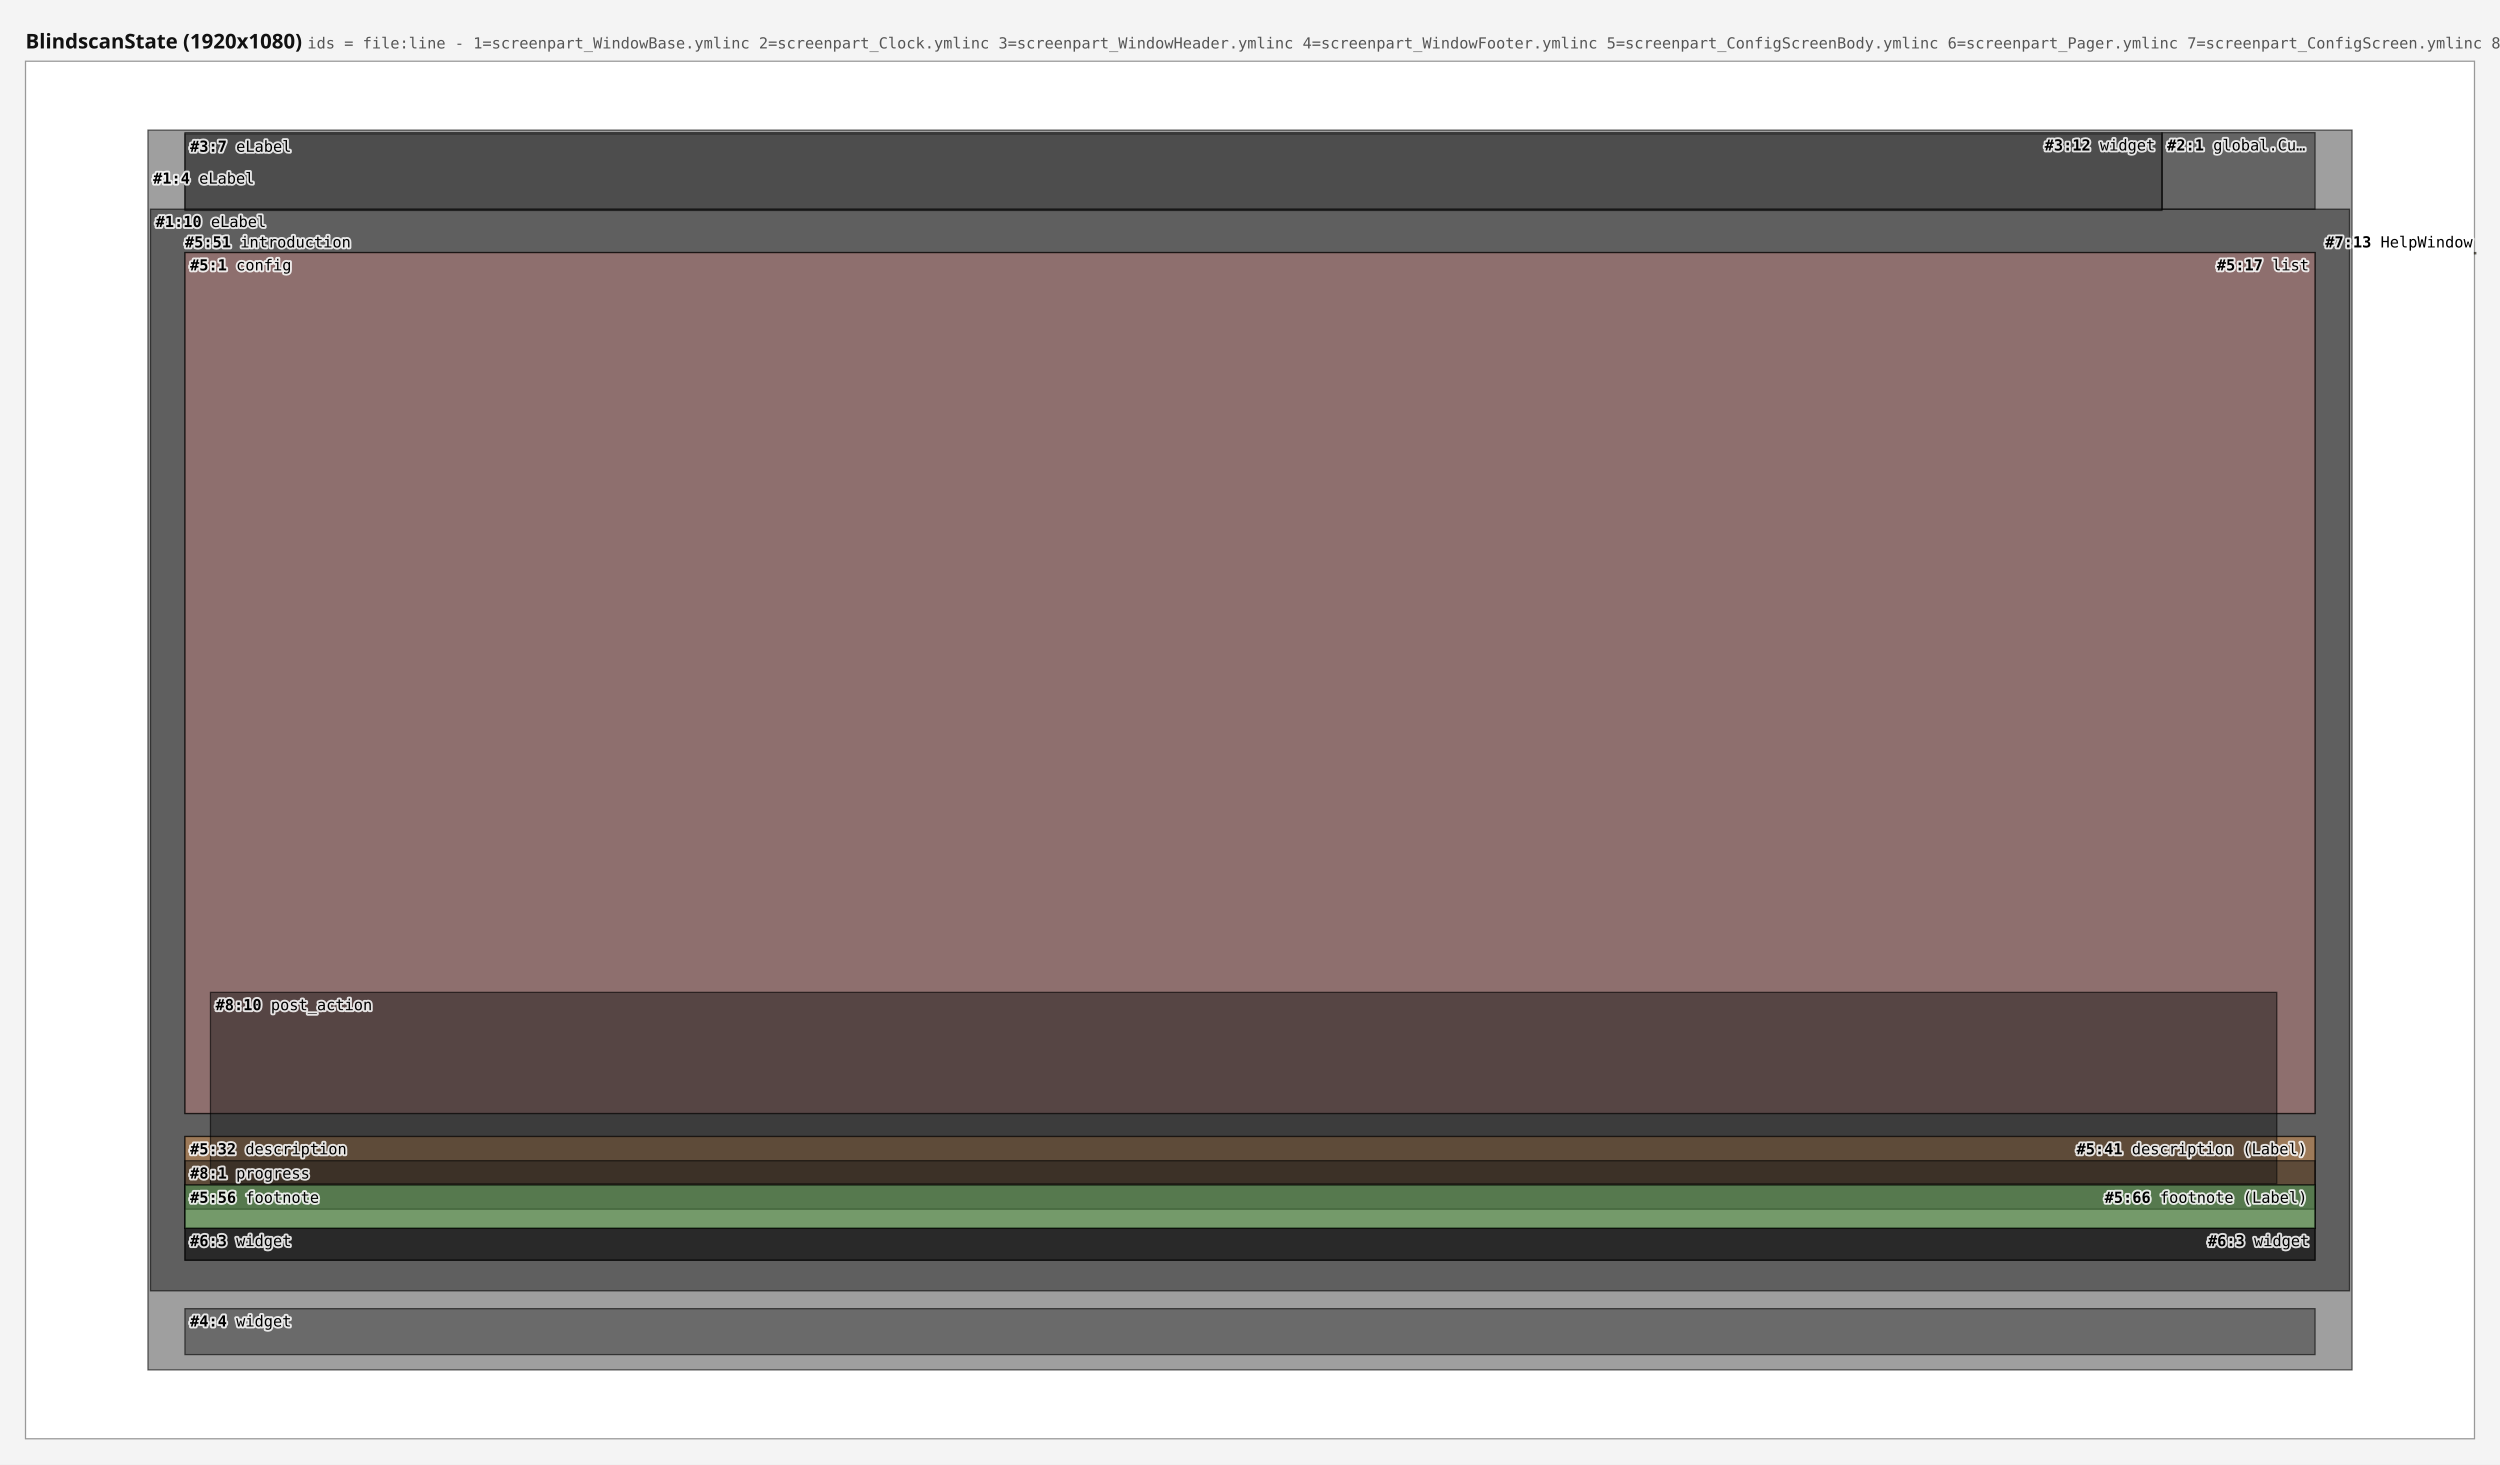
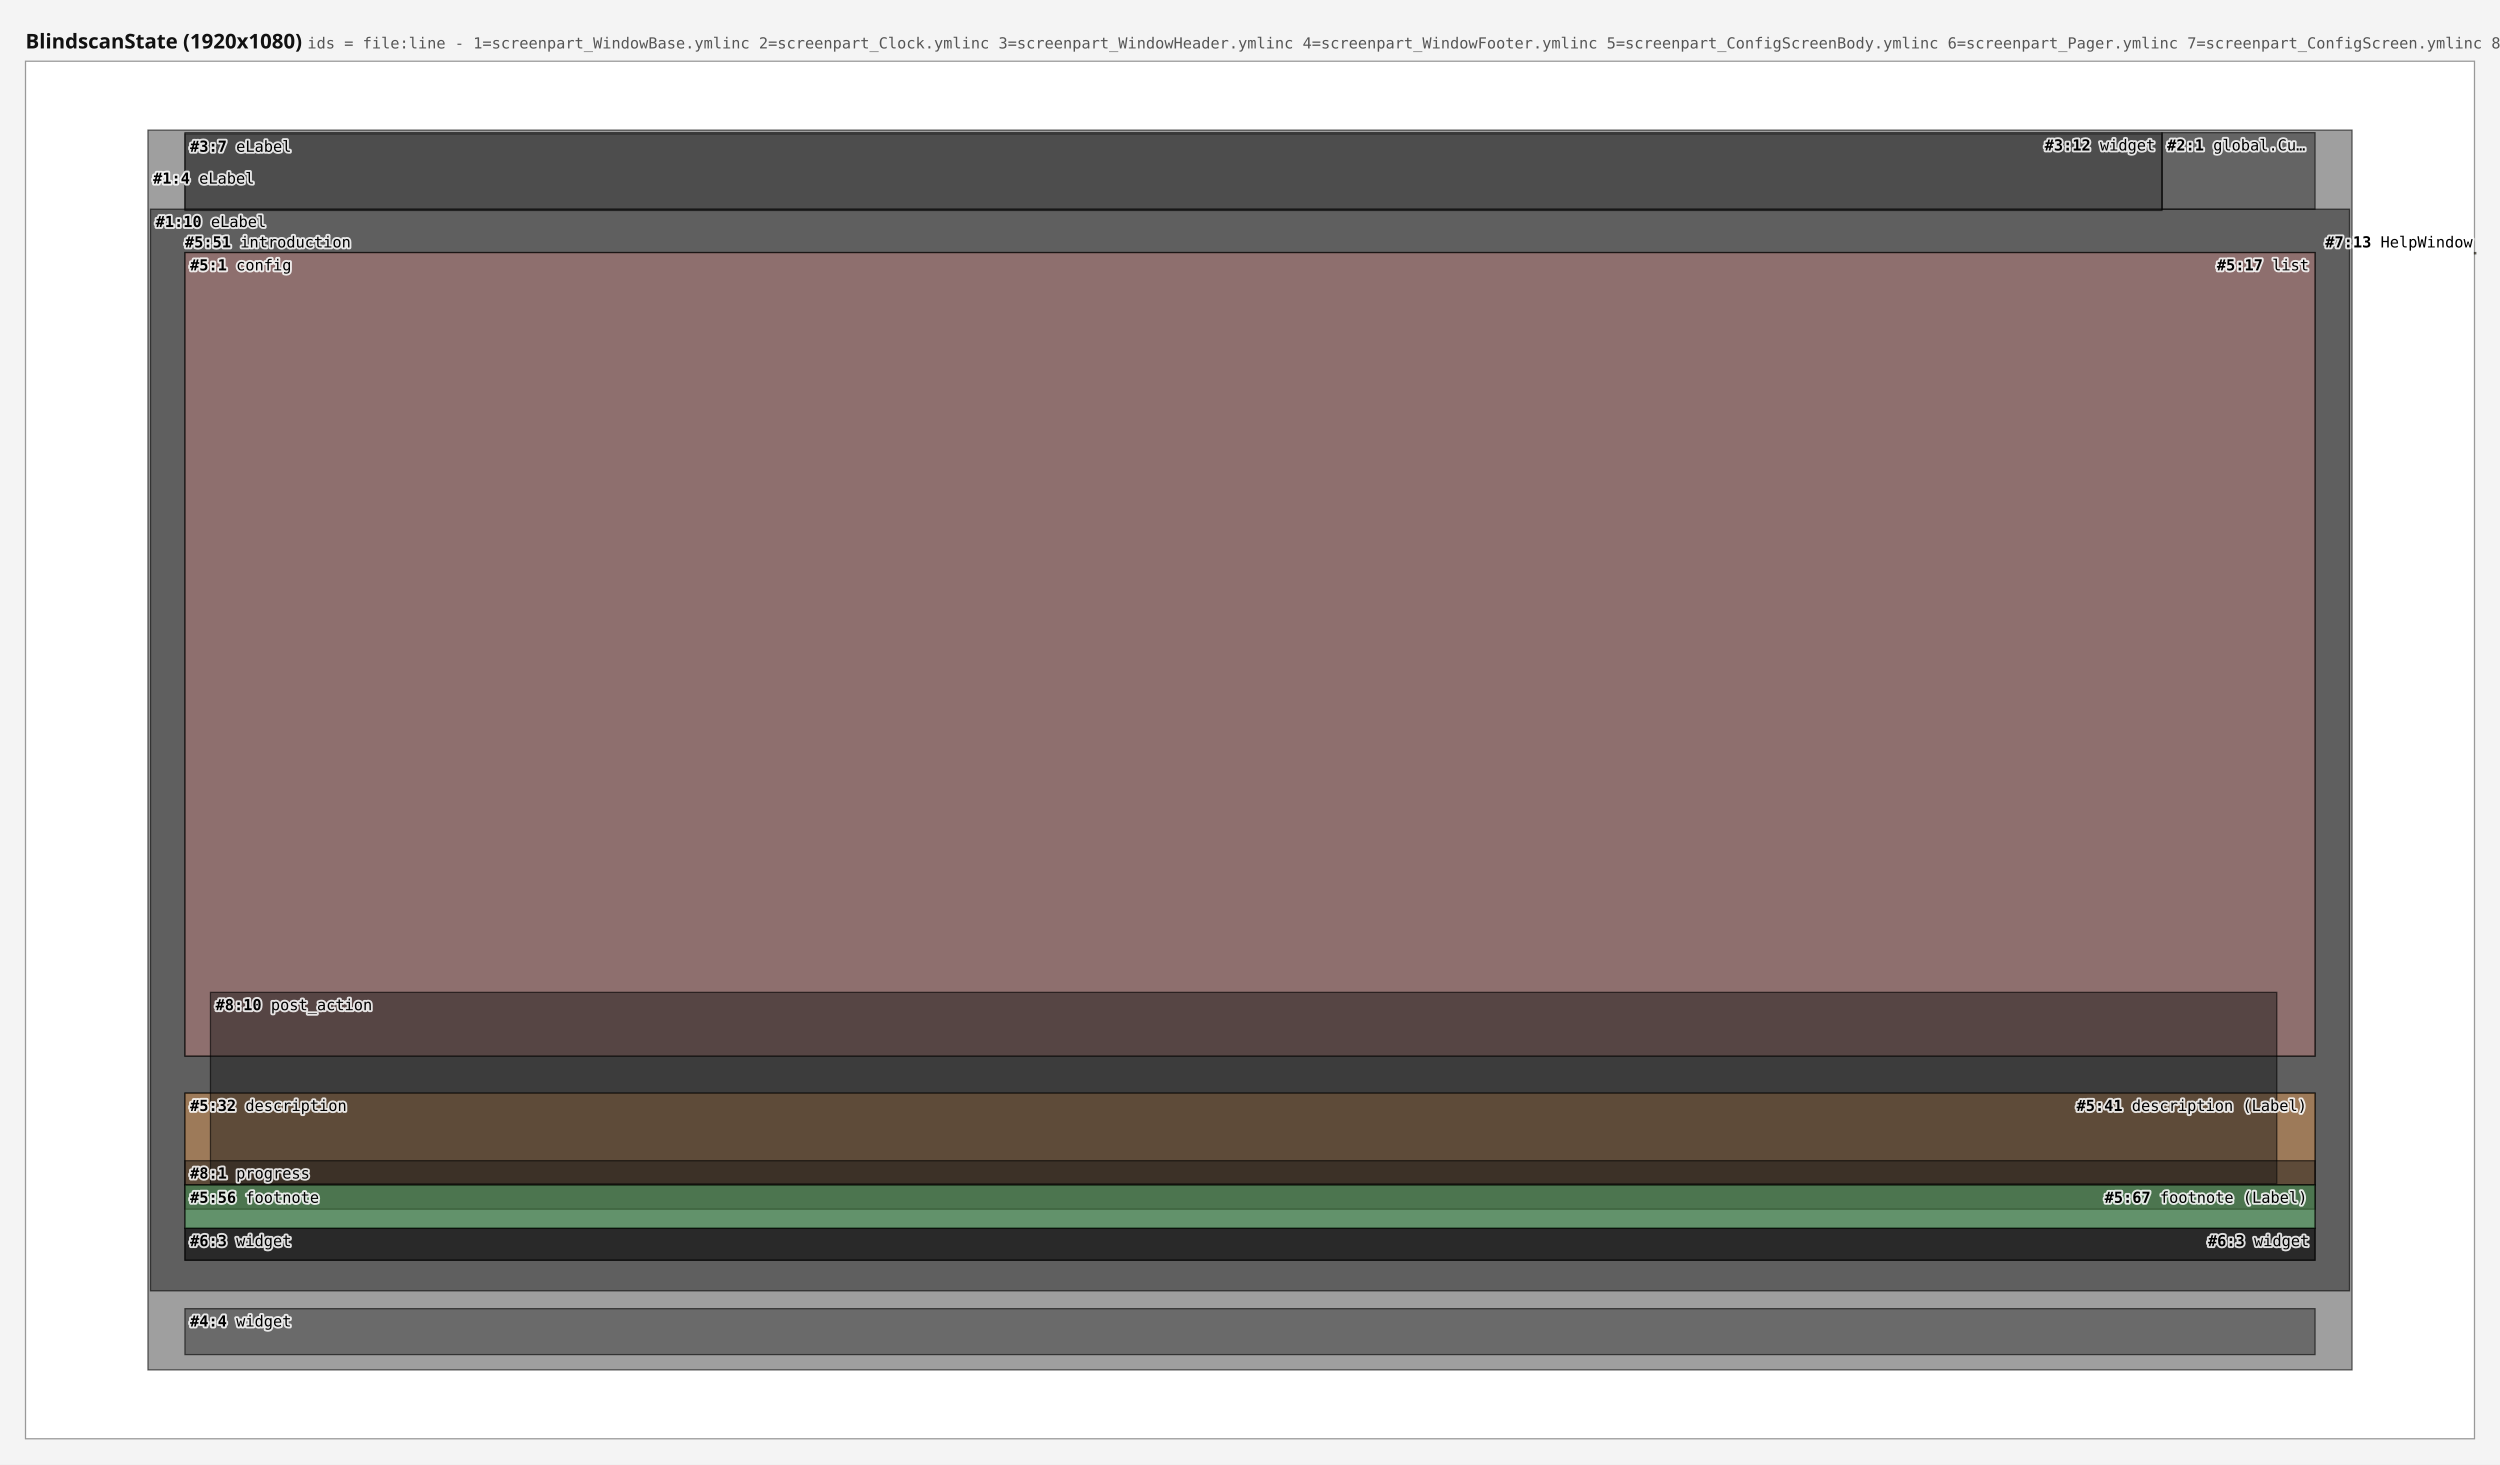
<svg xmlns="http://www.w3.org/2000/svg" width="1960" height="1148" viewBox="0 0 1960 1148">
  <rect x="0" y="0" width="1960" height="1148" fill="#f4f4f4" />
  <text x="20" y="38" font-family="sans-serif" font-size="16" font-weight="bold" fill="#111111">BlindscanState (1920x1080) <tspan font-family="monospace" font-size="12" font-weight="normal" fill="#555555">ids = file:line - 1=screenpart_WindowBase.ymlinc  2=screenpart_Clock.ymlinc  3=screenpart_WindowHeader.ymlinc  4=screenpart_WindowFooter.ymlinc  5=screenpart_ConfigScreenBody.ymlinc  6=screenpart_Pager.ymlinc  7=screenpart_ConfigScreen.ymlinc  8=screenpart_BlindscanStateBody.ymlinc</tspan>
  </text>
  <g data-screen="0" transform="translate(20,48)">
    <rect x="0" y="0" width="1920" height="1080" fill="#ffffff" stroke="#999999" stroke-width="1" />
    <rect data-ref="0:0" data-src="screenpart_WindowBase.ymlinc:4" x="96" y="54" width="1728" height="972" fill="#2c2c2c" fill-opacity="0.45" stroke="#000000" stroke-opacity="0.6" stroke-width="1" />
    <rect data-ref="0:1" data-src="screenpart_WindowBase.ymlinc:10" x="98" y="116" width="1724" height="848" fill="#121212" fill-opacity="0.45" stroke="#000000" stroke-opacity="0.6" stroke-width="1" />
-     <rect data-ref="0:6" data-src="screenpart_ConfigScreenBody.ymlinc:1" x="125" y="150" width="1670" height="675" fill="#b07aa1" fill-opacity="0.45" stroke="#000000" stroke-opacity="0.6" stroke-width="1" />
+     <rect data-ref="0:6" data-src="screenpart_ConfigScreenBody.ymlinc:1" x="125" y="150" width="1670" height="630" fill="#b07aa1" fill-opacity="0.45" stroke="#000000" stroke-opacity="0.6" stroke-width="1" />
    <rect data-ref="0:7" data-src="screenpart_Pager.ymlinc:3" x="125" y="915" width="1670" height="25" fill="#121212" fill-opacity="0.45" stroke="#000000" stroke-opacity="0.6" stroke-width="1" />
-     <rect data-ref="0:8" data-src="screenpart_ConfigScreenBody.ymlinc:17" x="125" y="150" width="1670" height="675" fill="#9c755f" fill-opacity="0.45" stroke="#000000" stroke-opacity="0.6" stroke-width="1" />
+     <rect data-ref="0:8" data-src="screenpart_ConfigScreenBody.ymlinc:17" x="125" y="150" width="1670" height="630" fill="#9c755f" fill-opacity="0.45" stroke="#000000" stroke-opacity="0.6" stroke-width="1" />
    <rect data-ref="0:9" data-src="screenpart_Pager.ymlinc:3" x="125" y="915" width="1670" height="25" fill="#121212" fill-opacity="0.45" stroke="#000000" stroke-opacity="0.6" stroke-width="1" />
-     <rect data-ref="0:10" data-src="screenpart_ConfigScreenBody.ymlinc:32" x="125" y="843" width="1670" height="72" fill="#4e79a7" fill-opacity="0.45" stroke="#000000" stroke-opacity="0.6" stroke-width="1" />
-     <rect data-ref="0:11" data-src="screenpart_ConfigScreenBody.ymlinc:41" x="125" y="843" width="1670" height="72" fill="#f28e2b" fill-opacity="0.45" stroke="#000000" stroke-opacity="0.6" stroke-width="1" />
+     <rect data-ref="0:10" data-src="screenpart_ConfigScreenBody.ymlinc:32" x="125" y="809" width="1670" height="72" fill="#4e79a7" fill-opacity="0.45" stroke="#000000" stroke-opacity="0.6" stroke-width="1" />
+     <rect data-ref="0:11" data-src="screenpart_ConfigScreenBody.ymlinc:41" x="125" y="809" width="1670" height="72" fill="#f28e2b" fill-opacity="0.45" stroke="#000000" stroke-opacity="0.6" stroke-width="1" />
    <rect data-ref="0:12" data-src="screenpart_ConfigScreenBody.ymlinc:51" x="125" y="150" width="0" height="0" fill="#e15759" fill-opacity="0.45" stroke="#000000" stroke-opacity="0.6" stroke-width="1" />
    <rect data-ref="0:17" data-src="screenpart_BlindscanStateBody.ymlinc:10" x="145" y="730" width="1620" height="150" fill="#121212" fill-opacity="0.45" stroke="#000000" stroke-opacity="0.6" stroke-width="1" />
    <rect data-ref="0:15" data-src="screenpart_ConfigScreen.ymlinc:13" x="1920" y="150" width="1" height="1" fill="#edc948" fill-opacity="0.45" stroke="#000000" stroke-opacity="0.6" stroke-width="1" />
    <rect data-ref="0:13" data-src="screenpart_ConfigScreenBody.ymlinc:56" x="125" y="881" width="1670" height="34" fill="#76b7b2" fill-opacity="0.45" stroke="#000000" stroke-opacity="0.6" stroke-width="1" />
    <rect data-ref="0:16" data-src="screenpart_BlindscanStateBody.ymlinc:1" x="125" y="862" width="1670" height="38" fill="#121212" fill-opacity="0.45" stroke="#000000" stroke-opacity="0.6" stroke-width="1" />
    <rect data-ref="0:5" data-src="screenpart_WindowFooter.ymlinc:4" x="125" y="978" width="1670" height="36" fill="#2c2c2c" fill-opacity="0.45" stroke="#000000" stroke-opacity="0.6" stroke-width="1" />
    <rect data-ref="0:3" data-src="screenpart_WindowHeader.ymlinc:7" x="125" y="57" width="1550" height="60" fill="#2c2c2c" fill-opacity="0.45" stroke="#000000" stroke-opacity="0.6" stroke-width="1" />
    <rect data-ref="0:2" data-src="screenpart_Clock.ymlinc:1" x="1675" y="56" width="120" height="60" fill="#1d1d1d" fill-opacity="0.45" stroke="#000000" stroke-opacity="0.6" stroke-width="1" />
    <rect data-ref="0:4" data-src="screenpart_WindowHeader.ymlinc:12" x="125" y="56" width="1550" height="60" fill="#2c2c2c" fill-opacity="0.45" stroke="#000000" stroke-opacity="0.6" stroke-width="1" />
-     <rect data-ref="0:14" data-src="screenpart_ConfigScreenBody.ymlinc:66" x="125" y="881" width="1670" height="34" fill="#59a14f" fill-opacity="0.45" stroke="#000000" stroke-opacity="0.6" stroke-width="1" />
+     <rect data-ref="0:14" data-src="screenpart_ConfigScreenBody.ymlinc:67" x="125" y="881" width="1670" height="34" fill="#59a14f" fill-opacity="0.45" stroke="#000000" stroke-opacity="0.6" stroke-width="1" />
    <g pointer-events="none" font-family="monospace" font-size="12" fill="#000000" stroke="#ffffff" stroke-width="3" stroke-opacity="0.85" stroke-linejoin="round" paint-order="stroke">
      <text x="100" y="96">
        <tspan font-weight="bold">#1:4</tspan> eLabel</text>
      <text x="102" y="130">
        <tspan font-weight="bold">#1:10</tspan> eLabel</text>
      <text x="129" y="164">
        <tspan font-weight="bold">#5:1</tspan> config</text>
      <text x="129" y="929">
        <tspan font-weight="bold">#6:3</tspan> widget</text>
      <text x="1718" y="164">
        <tspan font-weight="bold">#5:17</tspan> list</text>
      <text x="1711" y="929">
        <tspan font-weight="bold">#6:3</tspan> widget</text>
-       <text x="129" y="857">
+       <text x="129" y="823">
        <tspan font-weight="bold">#5:32</tspan> description</text>
-       <text x="1608" y="857">
+       <text x="1608" y="823">
        <tspan font-weight="bold">#5:41</tspan> description (Label)</text>
      <text x="125" y="146">
        <tspan font-weight="bold">#5:51</tspan> introduction</text>
      <text x="149" y="744">
        <tspan font-weight="bold">#8:10</tspan> post_action</text>
      <text x="1803" y="146">
        <tspan font-weight="bold">#7:13</tspan> HelpWindow</text>
      <text x="129" y="895">
        <tspan font-weight="bold">#5:56</tspan> footnote</text>
      <text x="129" y="876">
        <tspan font-weight="bold">#8:1</tspan> progress</text>
      <text x="129" y="992">
        <tspan font-weight="bold">#4:4</tspan> widget</text>
      <text x="129" y="71">
        <tspan font-weight="bold">#3:7</tspan> eLabel</text>
      <text x="1679" y="70">
        <tspan font-weight="bold">#2:1</tspan> global.Cu…</text>
      <text x="1583" y="70">
        <tspan font-weight="bold">#3:12</tspan> widget</text>
      <text x="1630" y="895">
-         <tspan font-weight="bold">#5:66</tspan> footnote (Label)</text>
+         <tspan font-weight="bold">#5:67</tspan> footnote (Label)</text>
    </g>
  </g>
</svg>
